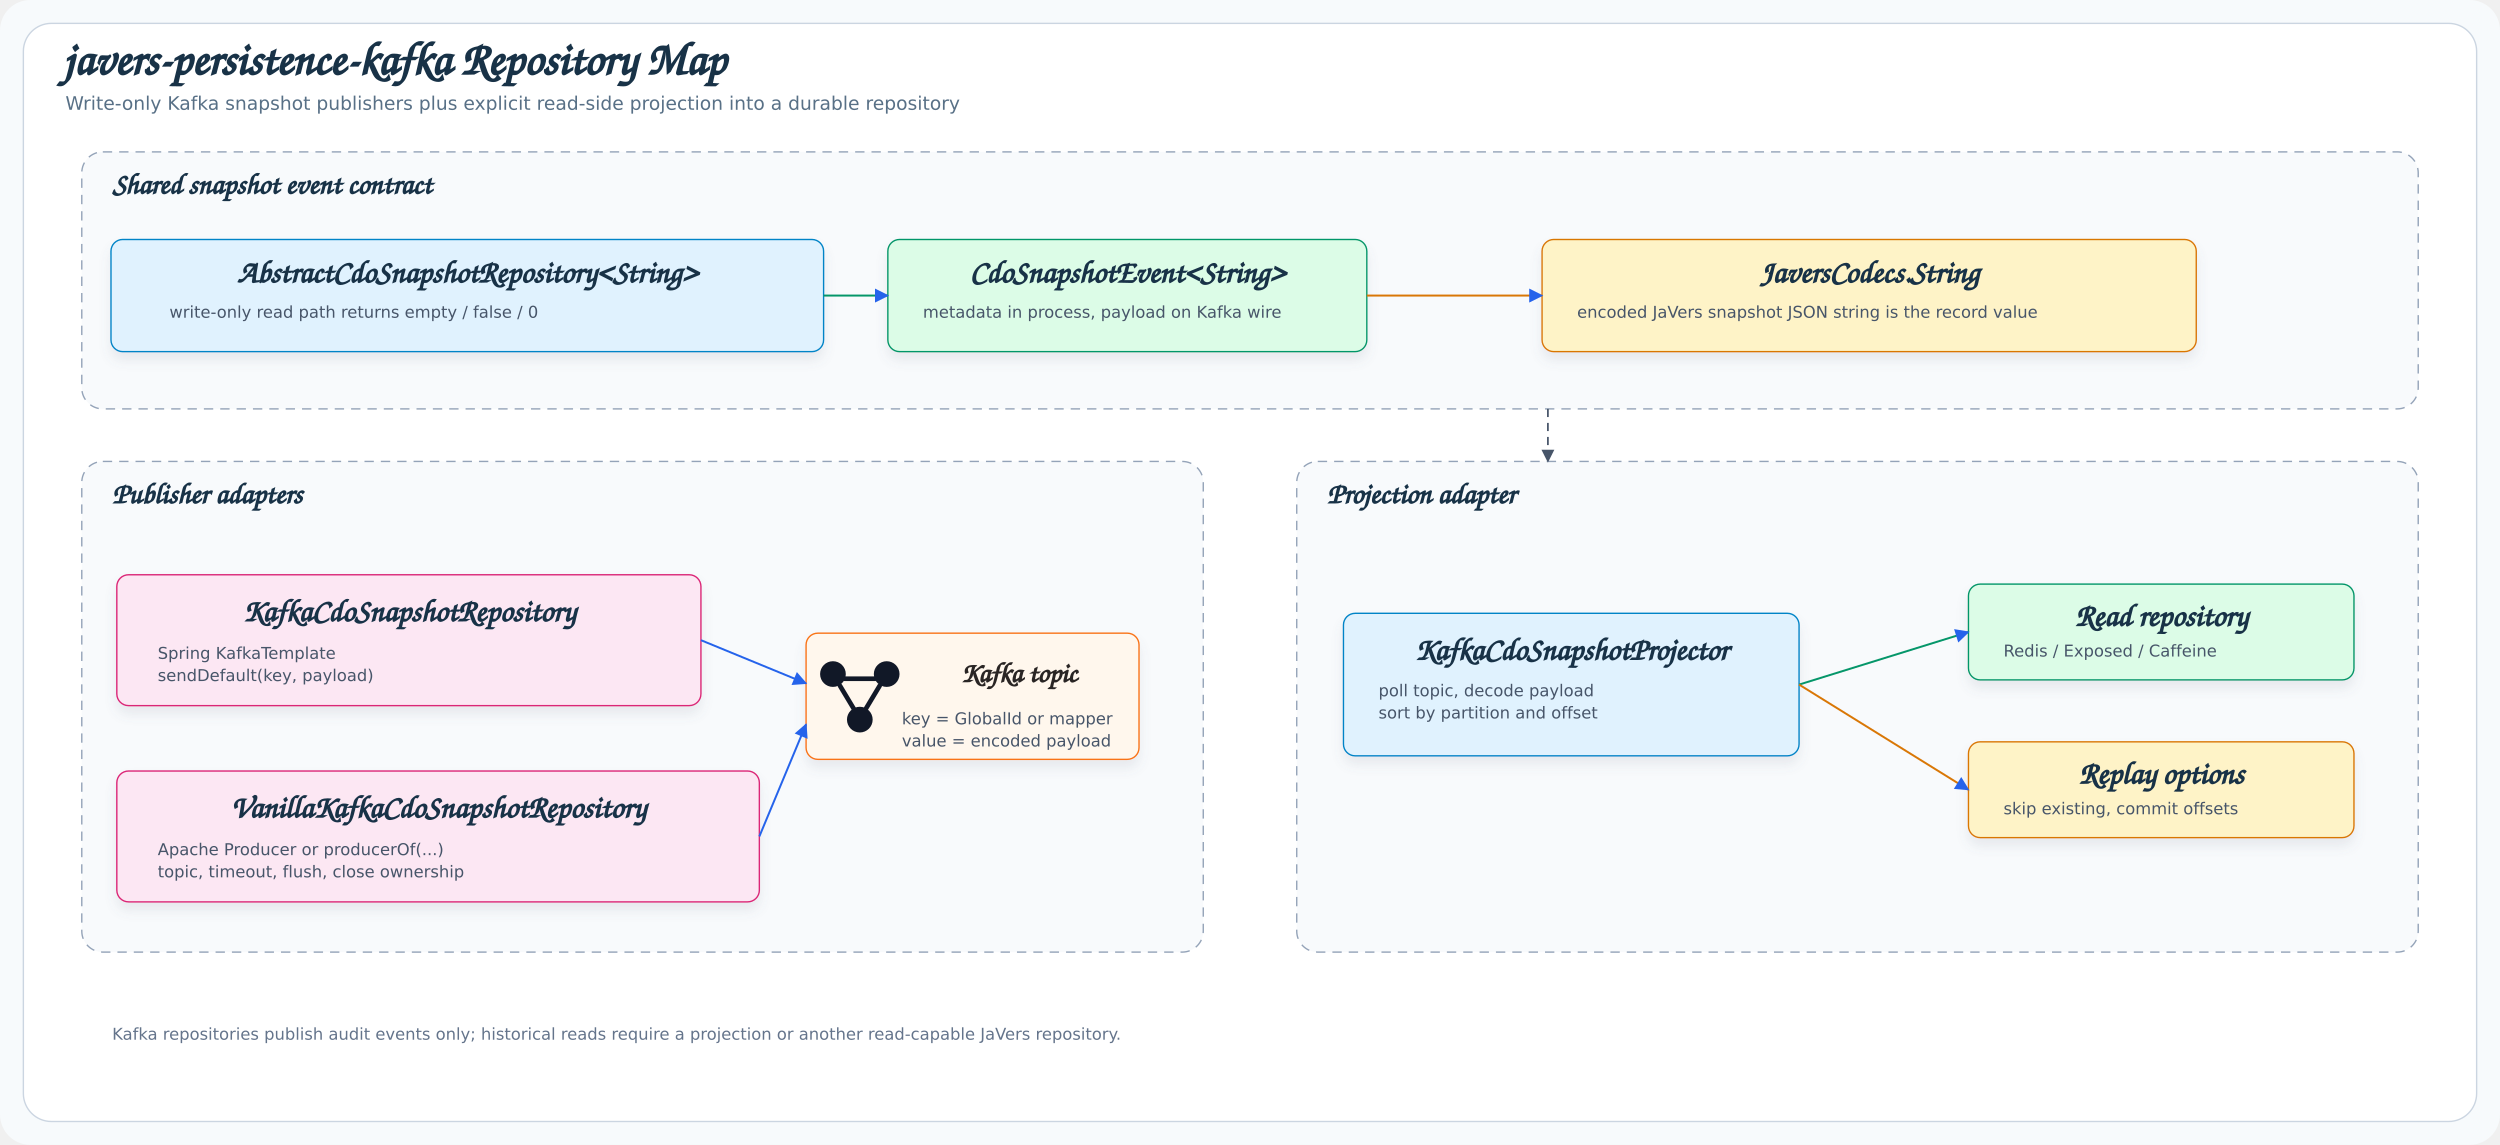
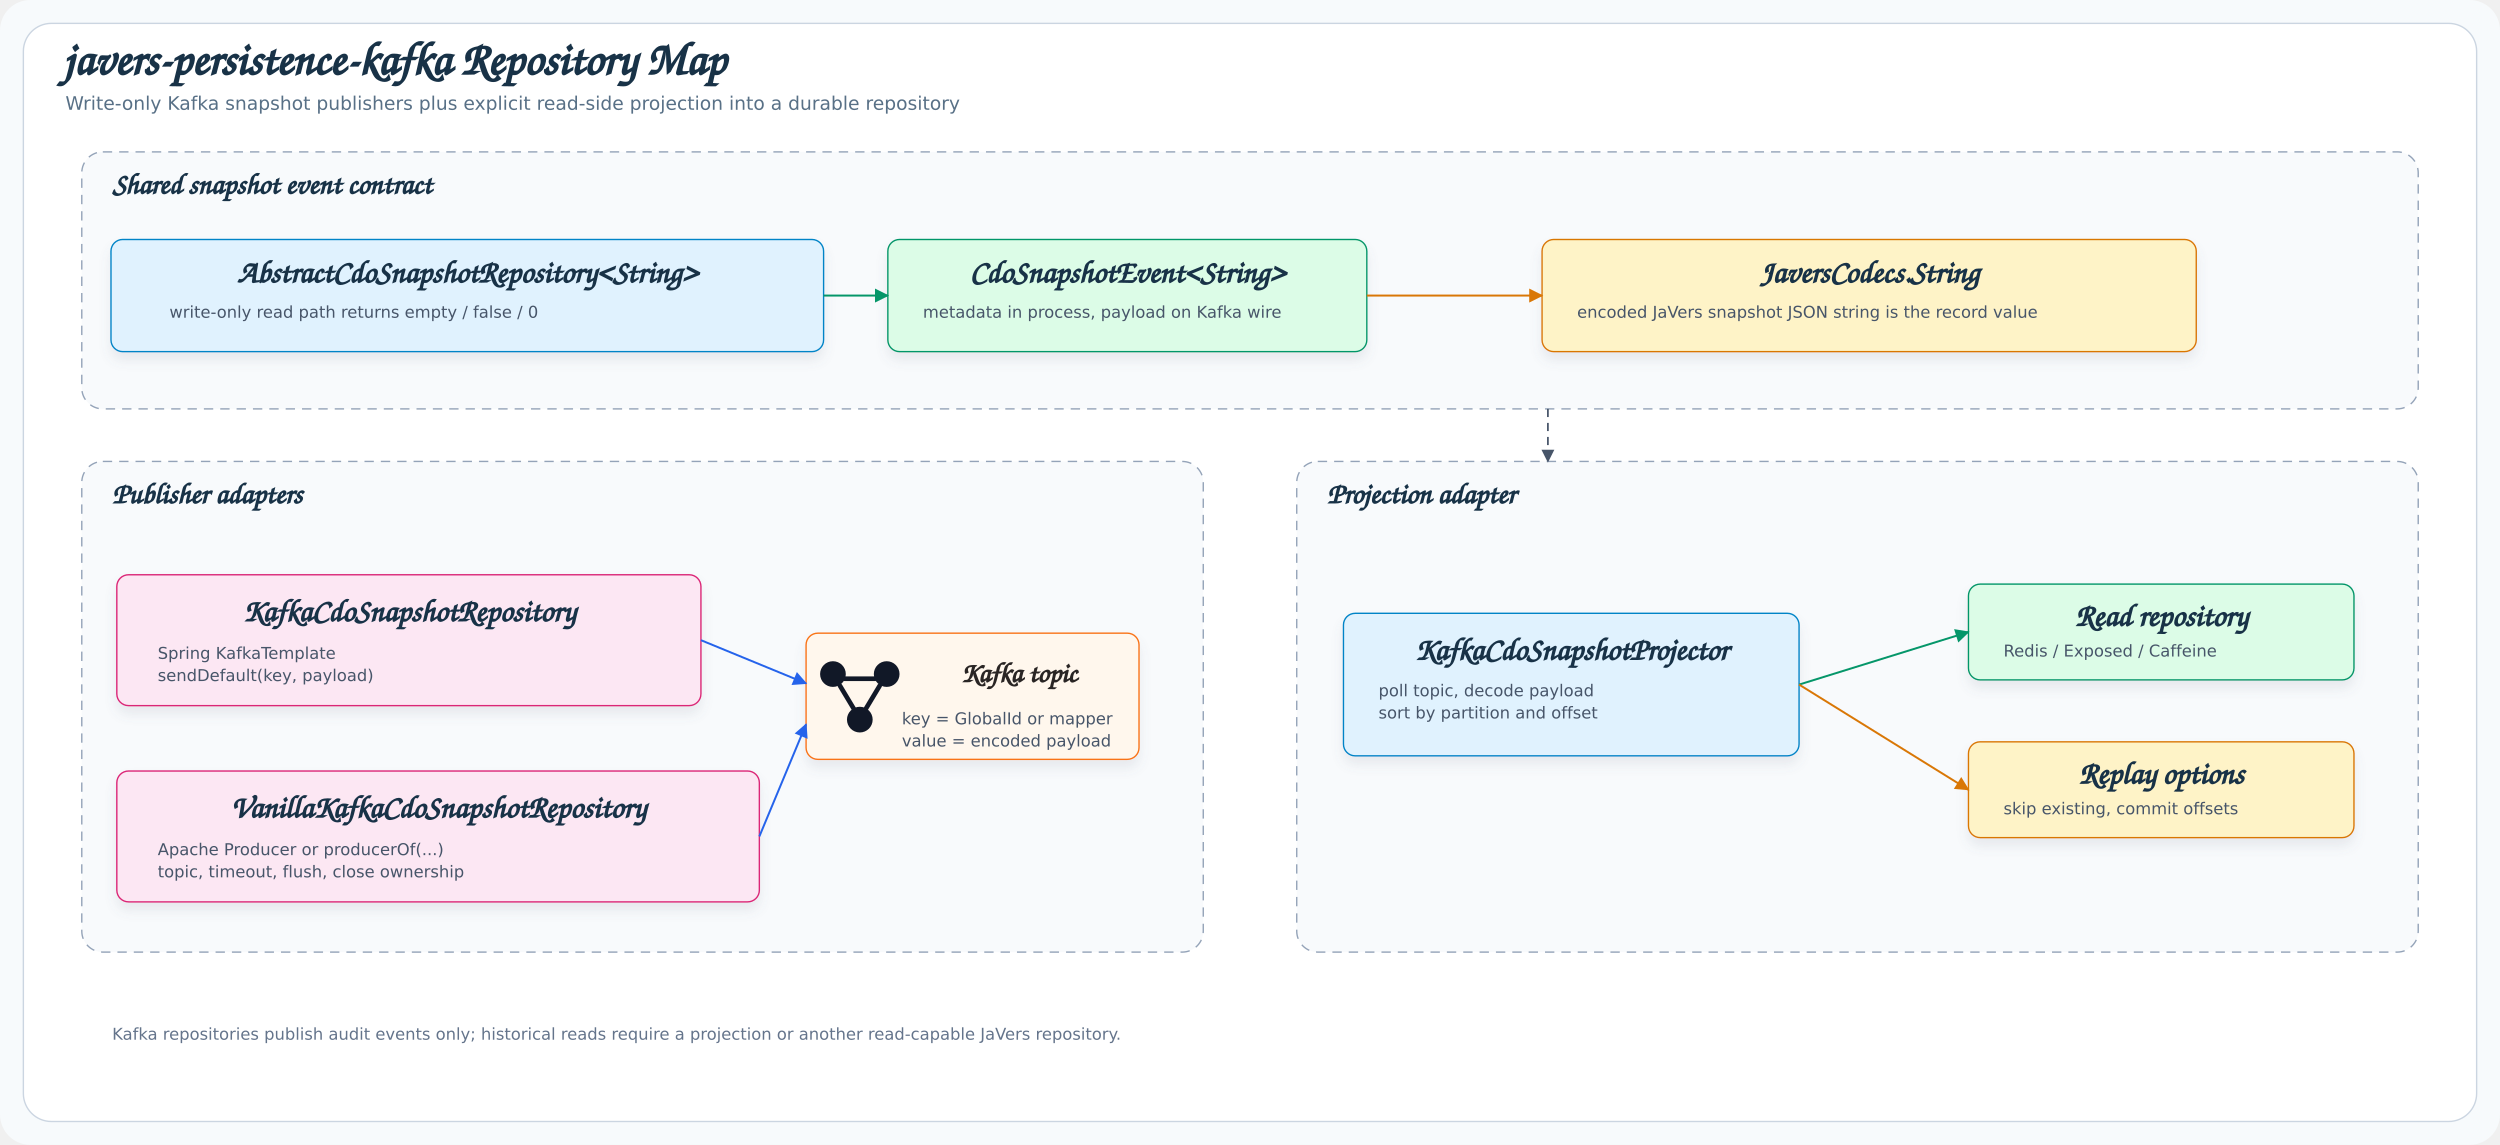
<svg xmlns="http://www.w3.org/2000/svg" width="2140" height="980" viewBox="0 0 2140 980" role="img" aria-label="javers kafka repository map">
  <defs>
    <filter id="shadow" x="-15%" y="-15%" width="130%" height="135%">
      <feDropShadow dx="0" dy="7" stdDeviation="5" flood-color="#64748b" flood-opacity="0.12" />
    </filter>
    <marker id="arrow" markerUnits="userSpaceOnUse" markerWidth="12" markerHeight="12" refX="11" refY="6" orient="auto">
      <path d="M 0 0 L 12 6 L 0 12 Z" fill="#2563eb" />
    </marker>
    <marker id="soft" markerUnits="userSpaceOnUse" markerWidth="11" markerHeight="11" refX="10" refY="5.5" orient="auto">
      <path d="M 0 0 L 11 5.5 L 0 11 Z" fill="#475569" />
    </marker>
    <style>
.title{font-family:'Architects Daughter','Comic Sans MS',cursive;font-size:40px;fill:#183247;font-weight:700}
.subtitle{font-family:'Comic Mono','Comic Sans MS','DejaVu Sans',sans-serif;font-size:16px;fill:#587086}
.lane{font-family:'Architects Daughter','Comic Sans MS',cursive;font-size:25px;fill:#183247;font-weight:700}
.label{font-family:'Architects Daughter','Comic Sans MS',cursive;font-size:27px;fill:#183247;font-weight:700}
.body{font-family:'Comic Mono','Comic Sans MS','DejaVu Sans',sans-serif;font-size:14px;fill:#475569}
.small{font-family:'Comic Mono','Comic Sans MS','DejaVu Sans',sans-serif;font-size:14px;fill:#64748b}
.infra{font-family:'Architects Daughter','Comic Sans MS',cursive;font-size:24px;fill:#292524;font-weight:700}
</style>
+     <marker id="arrow059669" markerUnits="userSpaceOnUse" markerWidth="12" markerHeight="12" refX="11" refY="6" orient="auto">
+       <path d="M 0 0 L 12 6 L 0 12 Z" fill="#059669" stroke-dasharray="none" />
+     </marker>
+     <marker id="arrowD97706" markerUnits="userSpaceOnUse" markerWidth="12" markerHeight="12" refX="11" refY="6" orient="auto">
+       <path d="M 0 0 L 12 6 L 0 12 Z" fill="#d97706" stroke-dasharray="none" />
+     </marker>
+     <marker id="arrow059669" markerUnits="userSpaceOnUse" markerWidth="12" markerHeight="12" refX="11" refY="6" orient="auto">
+       <path d="M 0 0 L 12 6 L 0 12 Z" fill="#059669" stroke-dasharray="none" />
+     </marker>
+     <marker id="arrowD97706" markerUnits="userSpaceOnUse" markerWidth="12" markerHeight="12" refX="11" refY="6" orient="auto">
+       <path d="M 0 0 L 12 6 L 0 12 Z" fill="#d97706" stroke-dasharray="none" />
+     </marker>
  </defs>
  <rect width="2140" height="980" rx="26" fill="#f7fafc" />
  <rect x="20" y="20" width="2100" height="940" rx="24" fill="#ffffff" stroke="#cbd5e1" stroke-width="1.2" />
  <text class="title" x="54" y="64">javers-persistence-kafka Repository Map</text>
  <text class="subtitle" x="56" y="94">Write-only Kafka snapshot publishers plus explicit read-side projection into a durable repository</text>
  <rect x="70" y="130" width="2000" height="220" rx="18" fill="#f8fafc" stroke="#94a3b8" stroke-width="1.2" stroke-dasharray="8 6" />
  <text class="lane" x="96" y="166">Shared snapshot event contract</text>
  <rect x="95" y="205" width="610" height="96" rx="10" fill="#e0f2fe" stroke="#0284c7" stroke-width="1.2" filter="url(#shadow)" />
  <text class="label" x="400" y="242" text-anchor="middle">AbstractCdoSnapshotRepository&lt;String&gt;</text>
  <text class="body" x="145" y="272">write-only read path returns empty / false / 0</text>
  <rect x="760" y="205" width="410" height="96" rx="10" fill="#dcfce7" stroke="#059669" stroke-width="1.2" filter="url(#shadow)" />
  <text class="label" x="965" y="242" text-anchor="middle">CdoSnapshotEvent&lt;String&gt;</text>
  <text class="body" x="790" y="272">metadata in process, payload on Kafka wire</text>
  <rect x="1320" y="205" width="560" height="96" rx="10" fill="#fef3c7" stroke="#d97706" stroke-width="1.2" filter="url(#shadow)" />
  <text class="label" x="1600" y="242" text-anchor="middle">JaversCodecs.String</text>
  <text class="body" x="1350" y="272">encoded JaVers snapshot JSON string is the record value</text>
-   <path d="M 705,253 L 760,253" fill="none" stroke="#059669" stroke-width="1.7" marker-end="url(#arrow)" />
-   <path d="M 1170,253 L 1320,253" fill="none" stroke="#d97706" stroke-width="1.7" marker-end="url(#arrow)" />
+   <path d="M 705,253 L 760,253" fill="none" stroke="#059669" stroke-width="1.7" marker-end="url(#arrow059669)" />
+   <path d="M 1170,253 L 1320,253" fill="none" stroke="#d97706" stroke-width="1.7" marker-end="url(#arrowD97706)" />
  <rect x="70" y="395" width="960" height="420" rx="18" fill="#f8fafc" stroke="#94a3b8" stroke-width="1.2" stroke-dasharray="8 6" />
  <text class="lane" x="96" y="431">Publisher adapters</text>
  <rect x="100" y="492" width="500" height="112" rx="10" fill="#fce7f3" stroke="#db2777" stroke-width="1.2" filter="url(#shadow)" />
  <text class="label" x="350" y="532" text-anchor="middle">KafkaCdoSnapshotRepository</text>
  <text class="body" x="135" y="564">Spring KafkaTemplate</text>
  <text class="body" x="135" y="583">sendDefault(key, payload)</text>
  <rect x="100" y="660" width="550" height="112" rx="10" fill="#fce7f3" stroke="#db2777" stroke-width="1.2" filter="url(#shadow)" />
  <text class="label" x="375" y="700" text-anchor="middle">VanillaKafkaCdoSnapshotRepository</text>
  <text class="body" x="135" y="732">Apache Producer or producerOf(...)</text>
  <text class="body" x="135" y="751">topic, timeout, flush, close ownership</text>
  <rect x="690" y="542" width="285" height="108" rx="10" fill="#fff7ed" stroke="#f97316" stroke-width="1.2" filter="url(#shadow)" />
  <g transform="translate(695 559)">
    <circle cx="18" cy="18" r="11" fill="#111827" />
    <circle cx="64" cy="18" r="11" fill="#111827" />
    <circle cx="41" cy="57" r="11" fill="#111827" />
    <path d="M 28 22 L 54 22 M 24 28 L 36 48 M 58 28 L 46 48" stroke="#111827" stroke-width="4" stroke-linecap="round" />
  </g>
  <text class="infra" x="872" y="584" text-anchor="middle">Kafka topic</text>
  <text class="body" x="772" y="620">key = GlobalId or mapper</text>
  <text class="body" x="772" y="639">value = encoded payload</text>
  <path d="M 600,548 L 690,585" fill="none" stroke="#2563eb" stroke-width="1.7" marker-end="url(#arrow)" />
  <path d="M 650,716 L 690,620" fill="none" stroke="#2563eb" stroke-width="1.7" marker-end="url(#arrow)" />
  <rect x="1110" y="395" width="960" height="420" rx="18" fill="#f8fafc" stroke="#94a3b8" stroke-width="1.2" stroke-dasharray="8 6" />
  <text class="lane" x="1136" y="431">Projection adapter</text>
  <rect x="1150" y="525" width="390" height="122" rx="10" fill="#e0f2fe" stroke="#0284c7" stroke-width="1.2" filter="url(#shadow)" />
  <text class="label" x="1345" y="565" text-anchor="middle">KafkaCdoSnapshotProjector</text>
  <text class="body" x="1180" y="596">poll topic, decode payload</text>
  <text class="body" x="1180" y="615">sort by partition and offset</text>
  <rect x="1685" y="500" width="330" height="82" rx="10" fill="#dcfce7" stroke="#059669" stroke-width="1.2" filter="url(#shadow)" />
  <text class="label" x="1850" y="536" text-anchor="middle">Read repository</text>
  <text class="body" x="1715" y="562">Redis / Exposed / Caffeine</text>
  <rect x="1685" y="635" width="330" height="82" rx="10" fill="#fef3c7" stroke="#d97706" stroke-width="1.2" filter="url(#shadow)" />
  <text class="label" x="1850" y="671" text-anchor="middle">Replay options</text>
  <text class="body" x="1715" y="697">skip existing, commit offsets</text>
-   <path d="M 1540,586 L 1685,541" fill="none" stroke="#059669" stroke-width="1.7" marker-end="url(#arrow)" />
-   <path d="M 1540,586 L 1685,676" fill="none" stroke="#d97706" stroke-width="1.7" marker-end="url(#arrow)" />
+   <path d="M 1540,586 L 1685,541" fill="none" stroke="#059669" stroke-width="1.7" marker-end="url(#arrow059669)" />
+   <path d="M 1540,586 L 1685,676" fill="none" stroke="#d97706" stroke-width="1.7" marker-end="url(#arrowD97706)" />
  <path d="M 1325,350 L 1325,395" fill="none" stroke="#475569" stroke-width="1.5" stroke-dasharray="7 5" marker-end="url(#soft)" />
  <text class="small" x="96" y="890">Kafka repositories publish audit events only; historical reads require a projection or another read-capable JaVers repository.</text>
</svg>
